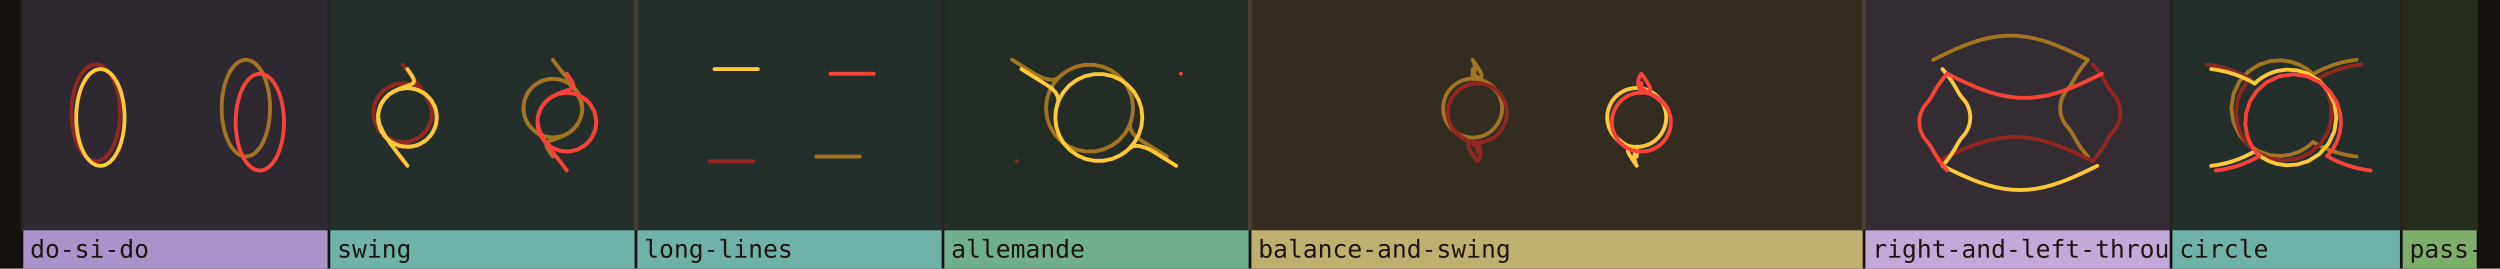
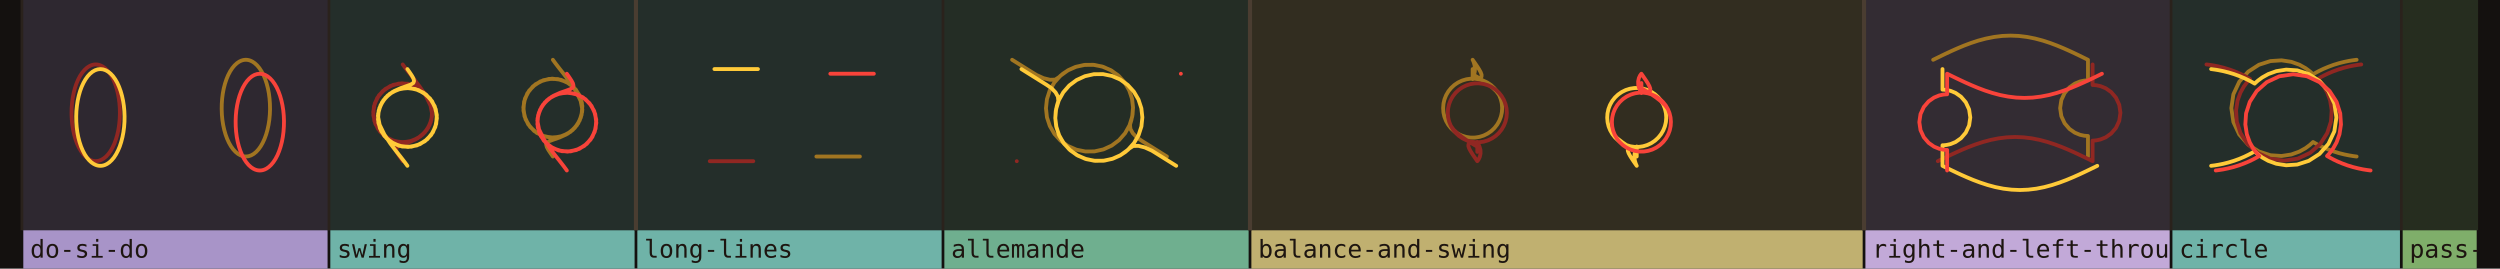
<svg xmlns="http://www.w3.org/2000/svg" viewBox="0 0 912 98" width="912" height="98" role="img">
  <rect width="912" height="98" fill="#14110f" />
  <svg x="8" y="0" width="112" height="84" viewBox="0 0 112 84">
    <rect width="112" height="84" fill="#a894c8" fill-opacity="0.18" />
    <path d="M81.69 21.81L81.75 21.81L81.96 21.82L82.29 21.85L82.77 21.94L83.37 22.13L84.09 22.48L84.93 23.05L85.81 23.86L86.65 24.87L87.42 26.05L88.13 27.4L88.75 28.89L89.29 30.52L89.74 32.25L90.09 34.08L90.33 35.96L90.47 37.89L90.51 39.84L90.43 41.79L90.25 43.71L89.96 45.57L89.57 47.36L89.09 49.05L88.51 50.63L87.85 52.07L87.12 53.35L86.32 54.47L85.46 55.4L84.56 56.14L83.62 56.67L82.66 56.99L81.69 57.1L80.71 56.99L79.75 56.67L78.81 56.14L77.91 55.4L77.05 54.47L76.25 53.35L75.52 52.07L74.86 50.63L74.28 49.05L73.8 47.36L73.41 45.57L73.12 43.71L72.94 41.79L72.87 39.84L72.9 37.89L73.04 35.96L73.28 34.08L73.63 32.25L74.08 30.52L74.62 28.89L75.24 27.4L75.95 26.05L76.72 24.87L77.56 23.86L78.44 23.05L79.28 22.48L80 22.13L80.6 21.94L81.08 21.85L81.41 21.82L81.62 21.81L81.69 21.81" fill="none" stroke="#a17521" stroke-width="1.4" stroke-linecap="round" stroke-linejoin="round" />
    <path d="M26.92 23.51L26.99 23.51L27.19 23.52L27.53 23.55L28 23.64L28.6 23.83L29.33 24.18L30.16 24.74L31.05 25.56L31.88 26.56L32.66 27.75L33.36 29.1L33.99 30.59L34.53 32.22L34.97 33.95L35.32 35.77L35.57 37.66L35.71 39.59L35.74 41.54L35.66 43.49L35.48 45.4L35.2 47.27L34.81 49.06L34.32 50.75L33.75 52.33L33.09 53.77L32.36 55.05L31.55 56.17L30.7 57.1L29.79 57.83L28.86 58.37L27.89 58.69L26.92 58.8L25.95 58.69L24.98 58.37L24.05 57.83L23.14 57.1L22.29 56.17L21.49 55.05L20.75 53.77L20.09 52.33L19.52 50.75L19.03 49.06L18.65 47.27L18.36 45.4L18.18 43.49L18.1 41.54L18.13 39.59L18.27 37.66L18.52 35.77L18.87 33.95L19.31 32.22L19.85 30.59L20.48 29.1L21.18 27.75L21.96 26.56L22.79 25.56L23.68 24.74L24.51 24.18L25.24 23.83L25.84 23.64L26.31 23.55L26.65 23.52L26.85 23.51L26.92 23.51" fill="none" stroke="#902722" stroke-width="1.4" stroke-linecap="round" stroke-linejoin="round" />
    <path d="M28.62 60.49L28.55 60.49L28.35 60.48L28.01 60.45L27.54 60.36L26.93 60.17L26.21 59.82L25.37 59.26L24.49 58.44L23.66 57.44L22.88 56.25L22.18 54.9L21.55 53.41L21.01 51.78L20.56 50.05L20.21 48.23L19.97 46.34L19.83 44.41L19.8 42.46L19.87 40.51L20.06 38.6L20.34 36.73L20.73 34.94L21.21 33.25L21.79 31.67L22.45 30.23L23.18 28.95L23.98 27.83L24.84 26.9L25.74 26.17L26.68 25.63L27.64 25.31L28.62 25.2L29.59 25.31L30.55 25.63L31.49 26.17L32.39 26.9L33.25 27.83L34.05 28.95L34.79 30.23L35.44 31.67L36.02 33.25L36.5 34.94L36.89 36.73L37.18 38.6L37.36 40.51L37.44 42.46L37.41 44.41L37.27 46.34L37.02 48.23L36.67 50.05L36.22 51.78L35.69 53.41L35.06 54.9L34.35 56.25L33.58 57.44L32.74 58.44L31.86 59.26L31.03 59.82L30.3 60.17L29.7 60.36L29.23 60.45L28.89 60.48L28.69 60.49L28.62 60.49" fill="none" stroke="#ffca39" stroke-width="1.4" stroke-linecap="round" stroke-linejoin="round" />
    <path d="M86.78 62.19L86.71 62.19L86.51 62.18L86.17 62.15L85.7 62.06L85.09 61.87L84.37 61.52L83.53 60.95L82.65 60.14L81.81 59.13L81.04 57.95L80.33 56.6L79.71 55.11L79.17 53.48L78.72 51.75L78.37 49.92L78.13 48.04L77.99 46.11L77.96 44.16L78.03 42.21L78.21 40.29L78.5 38.43L78.89 36.64L79.37 34.95L79.95 33.37L80.61 31.93L81.34 30.65L82.14 29.53L83 28.6L83.9 27.86L84.84 27.33L85.8 27.01L86.78 26.9L87.75 27.01L88.71 27.33L89.65 27.86L90.55 28.6L91.41 29.53L92.21 30.65L92.95 31.93L93.6 33.37L94.18 34.95L94.66 36.64L95.05 38.43L95.34 40.29L95.52 42.21L95.6 44.16L95.56 46.11L95.42 48.04L95.18 49.92L94.83 51.75L94.38 53.48L93.84 55.11L93.22 56.6L92.51 57.95L91.74 59.13L90.9 60.14L90.02 60.95L89.19 61.52L88.46 61.87L87.86 62.06L87.39 62.15L87.05 62.18L86.84 62.19L86.78 62.19" fill="none" stroke="#f8433a" stroke-width="1.4" stroke-linecap="round" stroke-linejoin="round" />
  </svg>
  <path d="M8 0L8 84" stroke="#2a221c" stroke-width="1" fill="none" />
  <svg x="8" y="84" width="112" height="14" viewBox="0 0 112 14">
    <rect x="0.5" width="111" height="14" fill="#a894c8" />
    <text x="3" y="10" fill="#1d1510" font-size="9" font-family="ui-monospace, Menlo, monospace">do-si-do</text>
  </svg>
  <svg x="120" y="0" width="112" height="84" viewBox="0 0 112 84">
    <rect width="112" height="84" fill="#6fb3a8" fill-opacity="0.18" />
    <path d="M81.69 21.81L81.96 22.19L82.74 23.25L84.02 24.91L85.78 27.14L87.91 29.94L90.09 33.25L91.82 36.82L92.44 40.04L91.89 42.88L90.43 45.74L88.15 48.07L85.27 49.61L82.06 50.22L78.82 49.83L75.84 48.5L73.4 46.33L71.72 43.53L70.95 40.35L71.18 37.09L72.37 34.05L74.42 31.51L77.13 29.7L80.27 28.78L83.53 28.85L86.63 29.89L89.27 31.81L91.21 34.43L92.28 37.52L92.37 40.78L91.48 43.92L89.69 46.66L87.17 48.72L84.14 49.94L80.88 50.19L77.7 49.46L74.88 47.8L72.69 45.38L71.33 42.41L70.92 39.17L71.5 35.96L73.02 33.07L75.33 30.76L78.23 29.26L81.44 28.69L84.68 29.11L87.64 30.48L90.06 32.68L91.7 35.5L92.43 38.69L92.16 41.94L90.94 44.97L88.93 47.42L86.57 49.05L84.11 50.16L81.95 50.91L80.38 51.49L79.5 52.07L79.25 52.77L79.47 53.63L79.98 54.59L80.6 55.54L81.17 56.36L81.55 56.9L81.69 57.1" fill="none" stroke="#a17521" stroke-width="1.4" stroke-linecap="round" stroke-linejoin="round" />
    <path d="M26.92 23.51L27.19 23.89L27.97 24.95L29.25 26.6L31.02 28.83L33.14 31.64L35.33 34.95L37.05 38.52L37.67 41.74L37.13 44.58L35.67 47.43L33.38 49.77L30.5 51.31L27.29 51.91L24.05 51.53L21.07 50.19L18.63 48.02L16.95 45.22L16.19 42.05L16.41 38.79L17.6 35.75L19.65 33.21L22.37 31.39L25.5 30.48L28.77 30.54L31.86 31.58L34.5 33.5L36.45 36.13L37.51 39.22L37.61 42.48L36.72 45.62L34.93 48.35L32.4 50.42L29.37 51.64L26.11 51.89L22.93 51.15L20.12 49.5L17.93 47.08L16.57 44.11L16.16 40.87L16.73 37.66L18.25 34.76L20.56 32.46L23.46 30.95L26.68 30.39L29.92 30.81L32.88 32.18L35.29 34.38L36.94 37.2L37.66 40.39L37.4 43.64L36.17 46.67L34.17 49.12L31.81 50.75L29.34 51.85L27.18 52.61L25.62 53.18L24.74 53.76L24.48 54.47L24.71 55.33L25.22 56.29L25.84 57.24L26.4 58.05L26.78 58.6L26.92 58.8" fill="none" stroke="#902722" stroke-width="1.4" stroke-linecap="round" stroke-linejoin="round" />
    <path d="M28.62 60.49L28.35 60.11L27.57 59.05L26.29 57.4L24.52 55.17L22.39 52.36L20.21 49.05L18.48 45.48L17.86 42.26L18.41 39.42L19.87 36.57L22.16 34.23L25.04 32.69L28.24 32.09L31.49 32.47L34.47 33.81L36.91 35.98L38.59 38.78L39.35 41.95L39.12 45.21L37.93 48.25L35.89 50.79L33.17 52.61L30.04 53.52L26.77 53.46L23.68 52.42L21.03 50.5L19.09 47.87L18.02 44.78L17.93 41.52L18.82 38.38L20.61 35.65L23.14 33.58L26.17 32.36L29.42 32.11L32.61 32.85L35.42 34.5L37.61 36.92L38.97 39.89L39.38 43.13L38.8 46.34L37.29 49.24L34.97 51.54L32.08 53.05L28.86 53.61L25.62 53.19L22.66 51.82L20.24 49.62L18.6 46.8L17.88 43.61L18.14 40.36L19.37 37.33L21.37 34.88L23.73 33.25L26.19 32.15L28.36 31.39L29.92 30.82L30.8 30.24L31.05 29.53L30.83 28.67L30.32 27.71L29.7 26.76L29.14 25.95L28.76 25.4L28.62 25.2" fill="none" stroke="#ffca39" stroke-width="1.4" stroke-linecap="round" stroke-linejoin="round" />
    <path d="M86.78 62.19L86.51 61.81L85.73 60.75L84.45 59.09L82.68 56.86L80.55 54.06L78.37 50.75L76.64 47.18L76.02 43.96L76.57 41.12L78.03 38.26L80.32 35.93L83.19 34.39L86.4 33.78L89.65 34.17L92.63 35.5L95.07 37.67L96.75 40.47L97.51 43.65L97.28 46.91L96.09 49.95L94.05 52.49L91.33 54.3L88.19 55.22L84.93 55.15L81.83 54.11L79.19 52.19L77.25 49.57L76.18 46.48L76.09 43.22L76.98 40.08L78.77 37.34L81.3 35.28L84.33 34.06L87.58 33.81L90.76 34.54L93.58 36.2L95.77 38.62L97.13 41.59L97.54 44.83L96.96 48.04L95.45 50.93L93.13 53.24L90.23 54.74L87.02 55.31L83.78 54.89L80.82 53.52L78.4 51.32L76.76 48.5L76.04 45.31L76.3 42.06L77.53 39.03L79.53 36.58L81.89 34.95L84.35 33.84L86.52 33.09L88.08 32.51L88.96 31.93L89.21 31.23L88.99 30.37L88.48 29.41L87.86 28.46L87.3 27.64L86.92 27.1L86.78 26.9" fill="none" stroke="#f8433a" stroke-width="1.4" stroke-linecap="round" stroke-linejoin="round" />
  </svg>
  <path d="M120 0L120 84" stroke="#2a221c" stroke-width="1" fill="none" />
  <svg x="120" y="84" width="112" height="14" viewBox="0 0 112 14">
    <rect x="0.5" width="111" height="14" fill="#6fb3a8" />
    <text x="3" y="10" fill="#1d1510" font-size="9" font-family="ui-monospace, Menlo, monospace">swing</text>
  </svg>
  <svg x="232" y="0" width="112" height="84" viewBox="0 0 112 84">
    <rect width="112" height="84" fill="#6fb3a8" fill-opacity="0.18" />
    <path d="M81.69 57.1L81.65 57.1L81.53 57.1L81.34 57.1L81.08 57.1L80.75 57.1L80.35 57.1L79.88 57.1L79.36 57.1L78.78 57.1L78.16 57.1L77.49 57.1L76.78 57.1L76.05 57.1L75.29 57.1L74.52 57.1L73.75 57.1L72.97 57.1L72.2 57.1L71.44 57.1L70.71 57.1L70 57.1L69.33 57.1L68.71 57.1L68.13 57.1L67.61 57.1L67.14 57.1L66.74 57.1L66.41 57.1L66.15 57.1L65.96 57.1L65.84 57.1L65.81 57.1L65.84 57.1L65.96 57.1L66.15 57.1L66.41 57.1L66.74 57.1L67.14 57.1L67.61 57.1L68.13 57.1L68.71 57.1L69.33 57.1L70 57.1L70.71 57.1L71.44 57.1L72.2 57.1L72.97 57.1L73.75 57.1L74.52 57.1L75.29 57.1L76.05 57.1L76.78 57.1L77.49 57.1L78.16 57.1L78.78 57.1L79.36 57.1L79.88 57.1L80.35 57.1L80.75 57.1L81.08 57.1L81.34 57.1L81.53 57.1L81.65 57.1L81.69 57.1" fill="none" stroke="#a17521" stroke-width="1.4" stroke-linecap="round" stroke-linejoin="round" />
    <path d="M26.92 58.8L26.96 58.8L27.07 58.8L27.26 58.8L27.52 58.8L27.86 58.8L28.26 58.8L28.72 58.8L29.25 58.8L29.82 58.8L30.45 58.8L31.12 58.8L31.82 58.8L32.56 58.8L33.31 58.8L34.08 58.8L34.86 58.8L35.64 58.8L36.41 58.8L37.17 58.8L37.9 58.8L38.6 58.8L39.27 58.8L39.9 58.8L40.47 58.8L41 58.8L41.46 58.8L41.86 58.8L42.2 58.8L42.46 58.8L42.65 58.8L42.76 58.8L42.8 58.8L42.76 58.8L42.65 58.8L42.46 58.8L42.2 58.8L41.86 58.8L41.46 58.8L41 58.8L40.47 58.8L39.9 58.8L39.27 58.8L38.6 58.8L37.9 58.8L37.17 58.8L36.41 58.8L35.64 58.8L34.86 58.8L34.08 58.8L33.31 58.8L32.56 58.8L31.82 58.8L31.12 58.8L30.45 58.8L29.82 58.8L29.25 58.8L28.72 58.8L28.26 58.8L27.86 58.8L27.52 58.8L27.26 58.8L27.07 58.8L26.96 58.8L26.92 58.8" fill="none" stroke="#902722" stroke-width="1.4" stroke-linecap="round" stroke-linejoin="round" />
    <path d="M28.62 25.2L28.66 25.2L28.77 25.2L28.96 25.2L29.22 25.2L29.55 25.2L29.96 25.2L30.42 25.2L30.94 25.2L31.52 25.2L32.15 25.2L32.81 25.2L33.52 25.2L34.25 25.2L35.01 25.2L35.78 25.2L36.56 25.2L37.34 25.2L38.11 25.2L38.86 25.2L39.6 25.2L40.3 25.2L40.97 25.2L41.59 25.2L42.17 25.2L42.7 25.2L43.16 25.2L43.56 25.2L43.89 25.2L44.16 25.2L44.34 25.2L44.46 25.2L44.5 25.2L44.46 25.2L44.34 25.2L44.16 25.2L43.89 25.2L43.56 25.2L43.16 25.2L42.7 25.2L42.17 25.2L41.59 25.2L40.97 25.2L40.3 25.2L39.6 25.2L38.86 25.2L38.11 25.2L37.34 25.2L36.56 25.2L35.78 25.2L35.01 25.2L34.25 25.2L33.52 25.2L32.81 25.2L32.15 25.2L31.52 25.2L30.94 25.2L30.42 25.2L29.96 25.2L29.55 25.2L29.22 25.2L28.96 25.2L28.77 25.2L28.66 25.2L28.62 25.2" fill="none" stroke="#ffca39" stroke-width="1.4" stroke-linecap="round" stroke-linejoin="round" />
    <path d="M86.78 26.9L86.74 26.9L86.62 26.9L86.43 26.9L86.17 26.9L85.84 26.9L85.44 26.9L84.97 26.9L84.45 26.9L83.87 26.9L83.25 26.9L82.58 26.9L81.88 26.9L81.14 26.9L80.39 26.9L79.61 26.9L78.84 26.9L78.06 26.9L77.29 26.9L76.53 26.9L75.8 26.9L75.09 26.9L74.43 26.9L73.8 26.9L73.22 26.9L72.7 26.9L72.23 26.9L71.83 26.9L71.5 26.9L71.24 26.9L71.05 26.9L70.93 26.9L70.9 26.9L70.93 26.9L71.05 26.9L71.24 26.9L71.5 26.9L71.83 26.9L72.23 26.9L72.7 26.9L73.22 26.9L73.8 26.9L74.43 26.9L75.09 26.9L75.8 26.9L76.53 26.9L77.29 26.9L78.06 26.9L78.84 26.9L79.61 26.9L80.39 26.9L81.14 26.9L81.88 26.9L82.58 26.9L83.25 26.9L83.87 26.9L84.45 26.9L84.97 26.9L85.44 26.9L85.84 26.9L86.17 26.9L86.43 26.9L86.62 26.9L86.74 26.9L86.78 26.9" fill="none" stroke="#f8433a" stroke-width="1.4" stroke-linecap="round" stroke-linejoin="round" />
  </svg>
  <path d="M232 0L232 84" stroke="#2a221c" stroke-width="1" fill="none" />
  <svg x="232" y="84" width="112" height="14" viewBox="0 0 112 14">
    <rect x="0.5" width="111" height="14" fill="#6fb3a8" />
    <text x="3" y="10" fill="#1d1510" font-size="9" font-family="ui-monospace, Menlo, monospace">long-lines</text>
  </svg>
  <svg x="344" y="0" width="112" height="84" viewBox="0 0 112 84">
    <rect width="112" height="84" fill="#6faf8f" fill-opacity="0.18" />
    <path d="M81.69 57.1L81.3 56.86L80.26 56.21L78.71 55.24L76.81 54.05L74.73 52.75L72.61 51.43L70.67 50.1L69.23 48.59L68.38 47.03L68.22 45.49L68.71 43.85L69.16 41.77L69.33 39.23L69.02 36.29L68.02 33.14L66.38 30.23L64.17 27.74L61.49 25.76L58.45 24.38L55.19 23.67L51.86 23.65L48.6 24.34L45.55 25.68L42.84 27.64L40.61 30.12L38.94 33L37.92 36.18L37.57 39.49L37.93 42.81L38.98 45.98L40.66 48.86L42.9 51.32L45.61 53.26L48.67 54.6L51.94 55.26L55.27 55.23L58.52 54.5L61.56 53.11L64.23 51.12L66.43 48.61L68.05 45.7L69.04 42.52L69.33 39.19L68.93 35.88L67.84 32.73L66.12 29.88L63.84 27.44L61.1 25.54L58.03 24.25L54.75 23.63L51.42 23.71L48.3 24.43L45.75 25.57L43.76 26.88L42.28 28.17L40.93 29.05L39.02 29.1L36.66 28.51L34.11 27.35L31.6 25.8L29.2 24.3L27.16 23.02L25.75 22.14L25.22 21.81" fill="none" stroke="#a17521" stroke-width="1.4" stroke-linecap="round" stroke-linejoin="round" />
    <path d="M26.92 58.8L26.92 58.8L26.92 58.8L26.92 58.8L26.92 58.8L26.92 58.8L26.92 58.8L26.92 58.8L26.92 58.8L26.92 58.8L26.92 58.8L26.92 58.8L26.92 58.8L26.92 58.8L26.92 58.8L26.92 58.8L26.92 58.8L26.92 58.8L26.92 58.8L26.92 58.8L26.92 58.8L26.92 58.8L26.92 58.8L26.92 58.8L26.92 58.8L26.92 58.8L26.92 58.8L26.92 58.8L26.92 58.8L26.92 58.8L26.92 58.8L26.92 58.8L26.92 58.8L26.92 58.8L26.92 58.8L26.92 58.8L26.92 58.8L26.92 58.8L26.92 58.8L26.92 58.8L26.92 58.8L26.92 58.8L26.92 58.8L26.92 58.8L26.92 58.8L26.92 58.8L26.92 58.8L26.92 58.8L26.92 58.8L26.92 58.8L26.92 58.8L26.92 58.8L26.92 58.8L26.92 58.8L26.92 58.8L26.92 58.8L26.92 58.8L26.92 58.8L26.92 58.8L26.92 58.8L26.92 58.8L26.92 58.8L26.92 58.8L26.92 58.8L26.92 58.8" fill="none" stroke="#902722" stroke-width="1.4" stroke-linecap="round" stroke-linejoin="round" />
    <path d="M28.62 25.2L29 25.44L30.05 26.1L31.59 27.06L33.49 28.25L35.57 29.55L37.69 30.87L39.63 32.2L41.07 33.71L41.92 35.27L42.08 36.81L41.59 38.45L41.14 40.53L40.97 43.07L41.29 46.02L42.28 49.17L43.92 52.07L46.13 54.57L48.81 56.55L51.85 57.92L55.11 58.63L58.44 58.65L61.71 57.97L64.76 56.62L67.46 54.66L69.69 52.19L71.36 49.3L72.39 46.13L72.73 42.81L72.37 39.5L71.33 36.33L69.65 33.45L67.4 30.98L64.69 29.04L61.63 27.71L58.37 27.04L55.03 27.07L51.78 27.8L48.75 29.19L46.07 31.18L43.88 33.69L42.25 36.6L41.27 39.79L40.97 43.11L41.38 46.42L42.46 49.57L44.18 52.43L46.46 54.86L49.2 56.77L52.28 58.06L55.55 58.68L58.89 58.6L62 57.87L64.56 56.73L66.54 55.43L68.02 54.13L69.38 53.26L71.29 53.2L73.64 53.79L76.19 54.95L78.7 56.51L81.1 58.01L83.14 59.28L84.55 60.16L85.08 60.49" fill="none" stroke="#ffca39" stroke-width="1.4" stroke-linecap="round" stroke-linejoin="round" />
    <path d="M86.78 26.9L86.78 26.9L86.78 26.9L86.78 26.9L86.78 26.9L86.78 26.9L86.78 26.9L86.78 26.9L86.78 26.9L86.78 26.9L86.78 26.9L86.78 26.9L86.78 26.9L86.78 26.9L86.78 26.9L86.78 26.9L86.78 26.9L86.78 26.9L86.78 26.9L86.78 26.9L86.78 26.9L86.78 26.9L86.78 26.9L86.78 26.9L86.78 26.9L86.78 26.9L86.78 26.9L86.78 26.9L86.78 26.9L86.78 26.9L86.78 26.9L86.78 26.9L86.78 26.9L86.78 26.9L86.78 26.9L86.78 26.9L86.78 26.9L86.78 26.9L86.78 26.9L86.78 26.9L86.78 26.9L86.78 26.9L86.78 26.9L86.78 26.9L86.78 26.9L86.78 26.9L86.78 26.9L86.78 26.9L86.78 26.9L86.78 26.9L86.78 26.9L86.78 26.9L86.78 26.9L86.78 26.9L86.78 26.9L86.78 26.9L86.78 26.9L86.78 26.9L86.78 26.9L86.78 26.9L86.78 26.9L86.78 26.9L86.78 26.9L86.78 26.9L86.78 26.9" fill="none" stroke="#f8433a" stroke-width="1.4" stroke-linecap="round" stroke-linejoin="round" />
  </svg>
  <path d="M344 0L344 84" stroke="#2a221c" stroke-width="1" fill="none" />
  <svg x="344" y="84" width="112" height="14" viewBox="0 0 112 14">
    <rect x="0.5" width="111" height="14" fill="#6faf8f" />
    <text x="3" y="10" fill="#1d1510" font-size="9" font-family="ui-monospace, Menlo, monospace">allemande</text>
  </svg>
  <svg x="456" y="0" width="224" height="84" viewBox="0 0 224 84">
    <rect width="224" height="84" fill="#c0b070" fill-opacity="0.18" />
    <path d="M81.22 21.81L81.35 22.05L81.63 22.72L81.91 23.73L82.06 24.94L82 26.14L81.78 27.1L81.54 27.88L81.36 28.47L81.24 28.81L81.22 28.87L81.22 28.87L81.22 28.87L81.22 28.87L81.22 28.84L81.22 28.52L81.22 27.95L81.22 27.25L81.22 26.48L81.22 25.8L81.22 25.33L81.22 25.2L81.22 25.2L81.22 25.2L81.22 25.2L81.22 25.2L81.22 25.2L81.22 25.2L81.22 25.2L81.22 25.5L81.22 26.15L81.22 26.81L81.22 27.1L81.49 27.26L82.23 27.69L83.37 28.36L84.84 29.29L86.54 30.45L88.3 31.82L89.86 33.31L90.88 34.68L91.43 36.01L91.82 37.54L91.99 39.15L91.91 40.77L91.59 42.35L91.04 43.87L90.27 45.29L89.29 46.58L88.14 47.71L86.82 48.65L85.38 49.39L83.85 49.9L82.25 50.17L80.64 50.21L79.03 50L77.48 49.55L76.01 48.88L74.66 47.99L73.45 46.91L72.42 45.66L71.59 44.27L70.98 42.78L70.6 41.21L70.46 39.6L70.56 37.98L70.9 36.4L71.47 34.89L72.26 33.48L73.26 32.21L74.44 31.09L75.76 30.17L77.22 29.46L78.76 28.97L80.35 28.72L81.97 28.71L83.57 28.94L85.12 29.42L86.58 30.11L87.92 31.02L89.11 32.12L90.12 33.38L90.92 34.78L91.52 36.29L91.87 37.86L91.99 39.48L91.87 41.09L91.5 42.66L90.91 44.17L90.09 45.56L89.08 46.82L87.88 47.92L86.54 48.82L85.08 49.51L83.53 49.97L81.93 50.2L80.31 50.18L78.72 49.93L77.18 49.43L75.73 48.72L74.4 47.79L73.23 46.67L72.24 45.39L71.45 43.98L70.88 42.47L70.55 40.89L70.46 39.27L70.6 37.66L70.99 36.09L71.61 34.6L72.45 33.21L73.48 31.97L74.69 30.89L76.05 30.01L77.52 29.34L79.07 28.9L80.63 28.7L82.04 28.71L83.23 28.66L84.05 28.41L84.46 27.95L84.48 27.27L84.17 26.39L83.63 25.39L82.98 24.35L82.31 23.37L81.74 22.55L81.36 22.01L81.22 21.81" fill="none" stroke="#a17521" stroke-width="1.4" stroke-linecap="round" stroke-linejoin="round" />
    <path d="M82.92 58.8L83.07 58.63L83.43 58.11L83.83 57.22L84.1 56.02L84.07 54.72L83.76 53.63L83.41 52.76L83.13 52.14L82.95 51.8L82.92 51.74L82.92 51.74L82.92 51.74L82.92 51.74L82.92 51.77L82.92 52.09L82.92 52.65L82.92 53.36L82.92 54.13L82.92 54.81L82.92 55.27L82.92 55.4L82.92 55.4L82.92 55.4L82.92 55.4L82.92 55.4L82.92 55.4L82.92 55.4L82.92 55.4L82.92 55.11L82.92 54.45L82.92 53.8L82.92 53.5L82.65 53.35L81.91 52.92L80.77 52.24L79.31 51.32L77.61 50.15L75.85 48.78L74.28 47.3L73.27 45.92L72.72 44.6L72.32 43.06L72.16 41.45L72.23 39.84L72.55 38.25L73.1 36.73L73.87 35.31L74.85 34.02L76.01 32.89L77.32 31.95L78.76 31.22L80.3 30.71L81.89 30.43L83.51 30.4L85.11 30.61L86.67 31.05L88.14 31.73L89.49 32.62L90.69 33.7L91.72 34.94L92.55 36.33L93.16 37.83L93.55 39.4L93.69 41.01L93.59 42.62L93.25 44.21L92.67 45.72L91.88 47.13L90.88 48.4L89.71 49.51L88.38 50.43L86.93 51.15L85.39 51.63L83.79 51.89L82.17 51.89L80.57 51.66L79.02 51.19L77.56 50.49L76.23 49.59L75.04 48.49L74.03 47.23L73.22 45.83L72.63 44.32L72.27 42.74L72.15 41.13L72.28 39.52L72.64 37.94L73.24 36.44L74.05 35.04L75.07 33.78L76.26 32.69L77.6 31.79L79.06 31.1L80.61 30.63L82.21 30.41L83.83 30.42L85.43 30.68L86.97 31.17L88.42 31.89L89.74 32.82L90.91 33.93L91.9 35.21L92.69 36.62L93.26 38.14L93.59 39.72L93.69 41.33L93.54 42.94L93.15 44.51L92.53 46.01L91.7 47.39L90.66 48.64L89.45 49.71L88.1 50.59L86.63 51.26L85.07 51.7L83.52 51.9L82.1 51.9L80.92 51.95L80.1 52.19L79.69 52.65L79.67 53.34L79.97 54.21L80.51 55.21L81.17 56.26L81.83 57.24L82.4 58.05L82.78 58.6L82.92 58.8" fill="none" stroke="#902722" stroke-width="1.4" stroke-linecap="round" stroke-linejoin="round" />
    <path d="M141.08 60.49L140.96 60.25L140.68 59.58L140.39 58.57L140.24 57.36L140.3 56.16L140.52 55.2L140.76 54.42L140.95 53.83L141.06 53.49L141.08 53.44L141.08 53.44L141.08 53.44L141.08 53.44L141.08 53.47L141.08 53.78L141.08 54.35L141.08 55.05L141.08 55.82L141.08 56.51L141.08 56.97L141.08 57.1L141.08 57.1L141.08 57.1L141.08 57.1L141.08 57.1L141.08 57.1L141.08 57.1L141.08 57.1L141.08 56.8L141.08 56.15L141.08 55.5L141.08 55.2L140.81 55.05L140.07 54.62L138.93 53.94L137.46 53.01L135.77 51.85L134 50.48L132.44 49L131.43 47.62L130.88 46.3L130.48 44.76L130.32 43.15L130.39 41.54L130.71 39.95L131.26 38.43L132.03 37.01L133.01 35.72L134.17 34.59L135.48 33.65L136.92 32.91L138.46 32.4L140.05 32.13L141.67 32.1L143.27 32.3L144.82 32.75L146.29 33.43L147.65 34.31L148.85 35.39L149.88 36.64L150.71 38.03L151.32 39.53L151.71 41.1L151.85 42.71L151.75 44.32L151.41 45.9L150.83 47.41L150.04 48.82L149.04 50.1L147.87 51.21L146.54 52.13L145.09 52.84L143.55 53.33L141.95 53.58L140.33 53.59L138.73 53.36L137.18 52.89L135.72 52.19L134.39 51.28L133.2 50.19L132.19 48.92L131.38 47.52L130.79 46.02L130.43 44.44L130.31 42.83L130.44 41.22L130.8 39.64L131.4 38.14L132.21 36.74L133.23 35.48L134.42 34.39L135.76 33.49L137.22 32.79L138.77 32.33L140.37 32.1L141.99 32.12L143.59 32.38L145.13 32.87L146.58 33.59L147.9 34.51L149.07 35.63L150.06 36.91L150.85 38.32L151.42 39.83L151.75 41.42L151.85 43.03L151.7 44.64L151.31 46.21L150.69 47.71L149.86 49.09L148.82 50.33L147.61 51.41L146.26 52.29L144.79 52.96L143.23 53.4L141.67 53.6L140.26 53.59L139.08 53.64L138.26 53.89L137.84 54.35L137.83 55.03L138.13 55.91L138.67 56.91L139.33 57.95L139.99 58.94L140.56 59.75L140.94 60.29L141.08 60.49" fill="none" stroke="#ffca39" stroke-width="1.4" stroke-linecap="round" stroke-linejoin="round" />
    <path d="M142.78 26.9L142.63 27.07L142.27 27.58L141.86 28.48L141.6 29.68L141.63 30.98L141.94 32.07L142.28 32.93L142.57 33.55L142.75 33.9L142.78 33.96L142.78 33.96L142.78 33.96L142.78 33.96L142.78 33.93L142.78 33.61L142.78 33.04L142.78 32.34L142.78 31.57L142.78 30.89L142.78 30.42L142.78 30.29L142.78 30.29L142.78 30.29L142.78 30.29L142.78 30.29L142.78 30.29L142.78 30.29L142.78 30.29L142.78 30.59L142.78 31.24L142.78 31.9L142.78 32.19L143.05 32.35L143.78 32.78L144.92 33.46L146.39 34.38L148.09 35.54L149.85 36.91L151.42 38.4L152.43 39.77L152.98 41.1L153.37 42.63L153.54 44.24L153.47 45.86L153.15 47.44L152.6 48.96L151.82 50.39L150.85 51.67L149.69 52.8L148.38 53.74L146.93 54.48L145.4 54.99L143.81 55.27L142.19 55.3L140.59 55.09L139.03 54.64L137.56 53.97L136.21 53.08L135.01 52L133.98 50.75L133.15 49.37L132.53 47.87L132.15 46.3L132.01 44.69L132.11 43.07L132.45 41.49L133.02 39.98L133.82 38.57L134.81 37.3L135.99 36.19L137.32 35.26L138.77 34.55L140.31 34.06L141.91 33.81L143.53 33.8L145.13 34.04L146.67 34.51L148.13 35.2L149.47 36.11L150.66 37.21L151.67 38.47L152.48 39.87L153.07 41.38L153.43 42.95L153.55 44.57L153.42 46.18L153.06 47.75L152.46 49.26L151.65 50.65L150.63 51.91L149.44 53.01L148.1 53.91L146.63 54.6L145.08 55.06L143.48 55.29L141.87 55.28L140.27 55.02L138.73 54.53L137.28 53.81L135.96 52.88L134.79 51.76L133.79 50.49L133.01 49.07L132.44 47.56L132.1 45.98L132.01 44.36L132.16 42.75L132.55 41.18L133.17 39.69L134 38.3L135.03 37.06L136.24 35.99L137.6 35.1L139.07 34.43L140.63 33.99L142.18 33.79L143.6 33.8L144.78 33.75L145.6 33.51L146.01 33.04L146.03 32.36L145.72 31.49L145.19 30.48L144.53 29.44L143.86 28.46L143.3 27.64L142.92 27.1L142.78 26.9" fill="none" stroke="#f8433a" stroke-width="1.4" stroke-linecap="round" stroke-linejoin="round" />
  </svg>
  <path d="M456 0L456 84" stroke="#2a221c" stroke-width="1" fill="none" />
  <svg x="456" y="84" width="224" height="14" viewBox="0 0 224 14">
    <rect x="0.5" width="223" height="14" fill="#c0b070" />
    <text x="3" y="10" fill="#1d1510" font-size="9" font-family="ui-monospace, Menlo, monospace">balance-and-swing</text>
  </svg>
  <svg x="680" y="0" width="112" height="84" viewBox="0 0 112 84">
    <rect width="112" height="84" fill="#c2a9d8" fill-opacity="0.18" />
-     <path d="M25.22 21.81L25.43 21.71L26.05 21.41L27.03 20.93L28.35 20.28L29.98 19.5L31.89 18.61L34.05 17.65L36.42 16.66L38.97 15.7L41.68 14.81L44.52 14.06L47.45 13.48L50.43 13.11L53.45 12.99L56.47 13.11L59.46 13.48L62.39 14.06L65.22 14.81L67.94 15.7L70.49 16.66L72.86 17.65L75.02 18.61L76.93 19.5L78.56 20.28L79.88 20.93L80.86 21.41L81.47 21.71L81.69 21.81L81.56 21.96L81.21 22.37L80.67 23.01L80 23.85L79.25 24.83L78.48 25.93L77.73 27.11L77.02 28.3L76.35 29.47L75.71 30.58L75.05 31.59L74.31 32.49L73.53 33.41L72.86 34.46L72.3 35.61L71.88 36.84L71.63 38.13L71.54 39.45L71.63 40.78L71.88 42.07L72.3 43.3L72.86 44.45L73.53 45.49L74.31 46.42L75.05 47.32L75.71 48.33L76.35 49.44L77.02 50.61L77.73 51.8L78.48 52.97L79.25 54.08L80 55.06L80.67 55.9L81.21 56.54L81.56 56.95L81.69 57.1" fill="none" stroke="#a17521" stroke-width="1.4" stroke-linecap="round" stroke-linejoin="round" />
-     <path d="M26.92 58.8L27.13 58.69L27.74 58.39L28.73 57.91L30.05 57.27L31.68 56.49L33.59 55.6L35.74 54.64L38.11 53.65L40.67 52.69L43.38 51.8L46.22 51.04L49.14 50.46L52.13 50.1L55.15 49.97L58.17 50.1L61.16 50.46L64.09 51.04L66.92 51.8L69.63 52.69L72.19 53.65L74.56 54.64L76.72 55.6L78.62 56.49L80.25 57.27L81.58 57.91L82.56 58.39L83.17 58.69L83.38 58.8L83.51 58.65L83.86 58.23L84.4 57.59L85.07 56.76L85.82 55.77L86.59 54.67L87.34 53.5L88.05 52.3L88.72 51.13L89.36 50.03L90.02 49.02L90.76 48.11L91.53 47.19L92.21 46.15L92.77 45L93.19 43.77L93.44 42.47L93.53 41.15L93.44 39.83L93.19 38.54L92.77 37.3L92.21 36.15L91.53 35.11L90.76 34.19L90.02 33.28L89.36 32.27L88.72 31.17L88.05 30L87.34 28.8L86.59 27.63L85.82 26.53L85.07 25.54L84.4 24.71L83.86 24.07L83.51 23.66L83.38 23.51" fill="none" stroke="#902722" stroke-width="1.4" stroke-linecap="round" stroke-linejoin="round" />
-     <path d="M85.08 60.49L84.87 60.6L84.26 60.9L83.27 61.38L81.95 62.02L80.32 62.8L78.41 63.69L76.26 64.65L73.89 65.64L71.33 66.6L68.62 67.49L65.78 68.25L62.86 68.83L59.87 69.19L56.85 69.32L53.83 69.19L50.84 68.83L47.91 68.25L45.08 67.49L42.37 66.6L39.81 65.64L37.44 64.65L35.28 63.69L33.38 62.8L31.75 62.02L30.42 61.38L29.44 60.9L28.83 60.6L28.62 60.49L28.74 60.34L29.1 59.93L29.64 59.29L30.31 58.46L31.05 57.47L31.82 56.37L32.57 55.2L33.29 54L33.95 52.83L34.59 51.73L35.25 50.72L36 49.81L36.77 48.89L37.45 47.85L38 46.7L38.42 45.46L38.68 44.17L38.76 42.85L38.68 41.53L38.42 40.23L38 39L37.45 37.85L36.77 36.81L36 35.89L35.25 34.98L34.59 33.97L33.95 32.87L33.29 31.7L32.57 30.5L31.82 29.33L31.05 28.23L30.31 27.24L29.64 26.41L29.1 25.77L28.74 25.35L28.62 25.2" fill="none" stroke="#ffca39" stroke-width="1.4" stroke-linecap="round" stroke-linejoin="round" />
-     <path d="M86.78 26.9L86.57 27L85.95 27.31L84.97 27.79L83.65 28.43L82.02 29.21L80.11 30.1L77.95 31.06L75.58 32.05L73.03 33.01L70.32 33.9L67.48 34.66L64.55 35.23L61.57 35.6L58.55 35.72L55.53 35.6L52.54 35.23L49.61 34.66L46.78 33.9L44.06 33.01L41.51 32.05L39.14 31.06L36.98 30.1L35.07 29.21L33.44 28.43L32.12 27.79L31.14 27.31L30.53 27L30.31 26.9L30.19 27.05L29.84 27.46L29.3 28.1L28.63 28.94L27.88 29.92L27.11 31.03L26.36 32.2L25.65 33.39L24.98 34.56L24.34 35.67L23.68 36.68L22.93 37.58L22.16 38.51L21.48 39.55L20.93 40.7L20.51 41.93L20.26 43.22L20.17 44.55L20.26 45.87L20.51 47.16L20.93 48.39L21.48 49.54L22.16 50.59L22.93 51.51L23.68 52.41L24.34 53.42L24.98 54.53L25.65 55.7L26.36 56.89L27.11 58.07L27.88 59.17L28.63 60.15L29.3 60.99L29.84 61.63L30.19 62.04L30.31 62.19" fill="none" stroke="#f8433a" stroke-width="1.4" stroke-linecap="round" stroke-linejoin="round" />
+     <path d="M25.22 21.81L25.43 21.71L26.05 21.41L27.03 20.93L28.35 20.28L29.98 19.5L31.89 18.61L34.05 17.65L36.42 16.66L38.97 15.7L41.68 14.81L44.52 14.06L47.45 13.48L50.43 13.11L53.45 12.99L56.47 13.11L59.46 13.48L62.39 14.06L65.22 14.81L67.94 15.7L70.49 16.66L72.86 17.65L75.02 18.61L76.93 19.5L78.56 20.28L79.88 20.93L80.86 21.41L81.47 21.71L81.69 21.81L81.69 22.13L81.69 22.98L81.69 24.18L81.69 25.56L81.69 26.94L81.69 28.14L81.69 28.99L81.69 29.31L81.33 29.32L80.32 29.4L78.79 29.73L76.9 30.51L74.93 31.89L73.18 33.92L71.97 36.52L71.54 39.45L71.97 42.38L73.18 44.99L74.93 47.02L76.9 48.4L78.79 49.18L80.32 49.51L81.33 49.59L81.69 49.6L81.69 49.75L81.69 50.16L81.69 50.77L81.69 51.54L81.69 52.42L81.69 53.35L81.69 54.28L81.69 55.15L81.69 55.93L81.69 56.54L81.69 56.95L81.69 57.1" fill="none" stroke="#a17521" stroke-width="1.4" stroke-linecap="round" stroke-linejoin="round" />
+     <path d="M26.92 58.8L27.13 58.69L27.74 58.39L28.73 57.91L30.05 57.27L31.68 56.49L33.59 55.6L35.74 54.64L38.11 53.65L40.67 52.69L43.38 51.8L46.22 51.04L49.14 50.46L52.13 50.1L55.15 49.97L58.17 50.1L61.16 50.46L64.09 51.04L66.92 51.8L69.63 52.69L72.19 53.65L74.56 54.64L76.72 55.6L78.62 56.49L80.25 57.27L81.58 57.91L82.56 58.39L83.17 58.69L83.38 58.8L83.38 58.47L83.38 57.62L83.38 56.42L83.38 55.05L83.38 53.67L83.38 52.47L83.38 51.62L83.38 51.3L83.74 51.29L84.75 51.2L86.28 50.87L88.17 50.1L90.14 48.72L91.89 46.68L93.1 44.08L93.53 41.15L93.1 38.22L91.89 35.62L90.14 33.58L88.17 32.2L86.28 31.43L84.75 31.1L83.74 31.01L83.38 31.01L83.38 30.86L83.38 30.45L83.38 29.83L83.38 29.06L83.38 28.19L83.38 27.26L83.38 26.33L83.38 25.45L83.38 24.68L83.38 24.06L83.38 23.65L83.38 23.51" fill="none" stroke="#902722" stroke-width="1.4" stroke-linecap="round" stroke-linejoin="round" />
+     <path d="M85.08 60.49L84.87 60.6L84.26 60.9L83.27 61.38L81.95 62.02L80.32 62.8L78.41 63.69L76.26 64.65L73.89 65.64L71.33 66.6L68.62 67.49L65.78 68.25L62.86 68.83L59.87 69.19L56.85 69.32L53.83 69.19L50.84 68.83L47.91 68.25L45.08 67.49L42.37 66.6L39.81 65.64L37.44 64.65L35.28 63.69L33.38 62.8L31.75 62.02L30.42 61.38L29.44 60.9L28.83 60.6L28.62 60.49L28.62 60.17L28.62 59.32L28.62 58.12L28.62 56.74L28.62 55.37L28.62 54.17L28.62 53.32L28.62 52.99L28.98 52.99L29.98 52.9L31.52 52.57L33.4 51.8L35.37 50.42L37.12 48.38L38.33 45.78L38.76 42.85L38.33 39.92L37.12 37.32L35.37 35.28L33.4 33.9L31.52 33.13L29.98 32.8L28.98 32.71L28.62 32.7L28.62 32.56L28.62 32.15L28.62 31.53L28.62 30.76L28.62 29.88L28.62 28.95L28.62 28.02L28.62 27.15L28.62 26.38L28.62 25.76L28.62 25.35L28.62 25.2" fill="none" stroke="#ffca39" stroke-width="1.4" stroke-linecap="round" stroke-linejoin="round" />
+     <path d="M86.78 26.9L86.57 27L85.95 27.31L84.97 27.79L83.65 28.43L82.02 29.21L80.11 30.1L77.95 31.06L75.58 32.05L73.03 33.01L70.32 33.9L67.48 34.66L64.55 35.23L61.57 35.6L58.55 35.72L55.53 35.6L52.54 35.23L49.61 34.66L46.78 33.9L44.06 33.01L41.51 32.05L39.14 31.06L36.98 30.1L35.07 29.21L33.44 28.43L32.12 27.79L31.14 27.31L30.53 27L30.31 26.9L30.31 27.22L30.31 28.07L30.31 29.27L30.31 30.65L30.31 32.03L30.31 33.23L30.31 34.08L30.31 34.4L29.96 34.41L28.95 34.49L27.41 34.82L25.53 35.6L23.56 36.98L21.81 39.01L20.6 41.62L20.17 44.55L20.6 47.48L21.81 50.08L23.56 52.11L25.53 53.49L27.41 54.27L28.95 54.6L29.96 54.68L30.31 54.69L30.31 54.84L30.31 55.25L30.31 55.86L30.31 56.64L30.31 57.51L30.31 58.44L30.31 59.37L30.31 60.25L30.31 61.02L30.31 61.63L30.31 62.04L30.31 62.19" fill="none" stroke="#f8433a" stroke-width="1.4" stroke-linecap="round" stroke-linejoin="round" />
  </svg>
  <path d="M680 0L680 84" stroke="#2a221c" stroke-width="1" fill="none" />
  <svg x="680" y="84" width="112" height="14" viewBox="0 0 112 14">
    <rect x="0.5" width="111" height="14" fill="#c2a9d8" />
    <text x="3" y="10" fill="#1d1510" font-size="9" font-family="ui-monospace, Menlo, monospace">right-and-left-through</text>
  </svg>
  <svg x="792" y="0" width="84" height="84" viewBox="0 0 84 84">
    <rect width="84" height="84" fill="#6fb3a8" fill-opacity="0.18" />
    <path d="M67.69 57.1L67.34 57.06L66.4 56.93L64.99 56.7L63.25 56.35L61.32 55.87L59.32 55.25L57.37 54.54L55.58 53.78L54.04 53.05L52.85 52.41L52.08 51.97L51.81 51.81L51.51 52.1L50.61 52.9L49.07 54.04L46.84 55.28L43.89 56.35L40.31 56.9L36.27 56.63L32.07 55.28L28.13 52.75L24.88 49.08L22.74 44.51L21.99 39.45L22.74 34.4L24.88 29.83L28.13 26.16L32.07 23.62L36.27 22.28L40.31 22.01L43.89 22.56L46.84 23.62L49.07 24.87L50.61 26.01L51.51 26.81L51.81 27.1L52.08 26.94L52.85 26.5L54.04 25.86L55.58 25.12L57.37 24.37L59.32 23.65L61.32 23.04L63.25 22.56L64.99 22.2L66.4 21.98L67.34 21.85L67.69 21.81" fill="none" stroke="#a17521" stroke-width="1.4" stroke-linecap="round" stroke-linejoin="round" />
    <path d="M69.38 23.51L69.04 23.55L68.1 23.67L66.69 23.9L64.95 24.25L63.02 24.74L61.01 25.35L59.06 26.06L57.27 26.82L55.74 27.56L54.55 28.19L53.78 28.64L53.5 28.8L53.79 29.1L54.59 30L55.73 31.54L56.98 33.77L58.04 36.71L58.6 40.29L58.33 44.34L56.98 48.53L54.45 52.48L50.78 55.73L46.21 57.87L41.15 58.62L36.09 57.87L31.53 55.73L27.86 52.48L25.32 48.53L23.98 44.34L23.71 40.29L24.26 36.71L25.32 33.77L26.57 31.54L27.71 30L28.51 29.1L28.8 28.8L28.52 28.64L27.75 28.19L26.56 27.56L25.03 26.82L23.24 26.06L21.29 25.35L19.29 24.74L17.35 24.25L15.61 23.9L14.2 23.67L13.26 23.55L12.92 23.51" fill="none" stroke="#902722" stroke-width="1.4" stroke-linecap="round" stroke-linejoin="round" />
    <path d="M14.62 25.2L14.96 25.24L15.9 25.37L17.31 25.6L19.05 25.95L20.98 26.44L22.99 27.05L24.94 27.76L26.73 28.52L28.26 29.26L29.45 29.89L30.22 30.33L30.5 30.5L30.8 30.21L31.69 29.41L33.23 28.27L35.47 27.02L38.41 25.96L41.99 25.4L46.03 25.67L50.23 27.02L54.18 29.55L57.42 33.22L59.57 37.79L60.32 42.85L59.57 47.91L57.42 52.47L54.18 56.14L50.23 58.68L46.03 60.02L41.99 60.29L38.41 59.74L35.47 58.68L33.23 57.43L31.69 56.29L30.8 55.49L30.5 55.2L30.22 55.36L29.45 55.81L28.26 56.44L26.73 57.18L24.94 57.94L22.99 58.65L20.98 59.26L19.05 59.75L17.31 60.1L15.9 60.33L14.96 60.45L14.62 60.49" fill="none" stroke="#ffca39" stroke-width="1.4" stroke-linecap="round" stroke-linejoin="round" />
    <path d="M16.31 62.19L16.66 62.15L17.6 62.02L19.01 61.8L20.75 61.44L22.68 60.96L24.68 60.35L26.63 59.63L28.42 58.88L29.96 58.14L31.15 57.5L31.92 57.06L32.19 56.9L31.9 56.6L31.1 55.7L29.96 54.16L28.72 51.93L27.65 48.99L27.1 45.4L27.37 41.36L28.72 37.16L31.25 33.22L34.92 29.97L39.49 27.83L44.55 27.08L49.6 27.83L54.17 29.97L57.84 33.22L60.38 37.16L61.72 41.36L61.99 45.4L61.44 48.99L60.38 51.93L59.13 54.16L57.99 55.7L57.19 56.6L56.9 56.9L57.17 57.06L57.95 57.5L59.14 58.14L60.67 58.88L62.46 59.63L64.41 60.35L66.41 60.96L68.35 61.44L70.08 61.8L71.49 62.02L72.43 62.15L72.78 62.19" fill="none" stroke="#f8433a" stroke-width="1.4" stroke-linecap="round" stroke-linejoin="round" />
  </svg>
  <path d="M792 0L792 84" stroke="#2a221c" stroke-width="1" fill="none" />
  <svg x="792" y="84" width="84" height="14" viewBox="0 0 84 14">
    <rect x="0.5" width="83" height="14" fill="#6fb3a8" />
    <text x="3" y="10" fill="#1d1510" font-size="9" font-family="ui-monospace, Menlo, monospace">circle</text>
  </svg>
  <svg x="876" y="0" width="28" height="84" viewBox="0 0 28 84">
    <rect width="28" height="84" fill="#7fae6a" fill-opacity="0.18" />
    <path d="M39.69 21.81L40 22.21L40.87 23.33L42.21 25.07L43.84 27.32L45.56 29.99L47.08 32.98L48.13 36.16L48.51 39.45L48.13 42.75L47.08 45.93L45.56 48.91L43.84 51.58L42.21 53.84L40.87 55.58L40 56.7L39.69 57.1" fill="none" stroke="#a17521" stroke-width="1.4" stroke-linecap="round" stroke-linejoin="round" />
    <path d="M-15.08 23.51L-14.77 23.9L-13.89 25.02L-12.56 26.76L-10.92 29.02L-9.21 31.69L-7.68 34.67L-6.63 37.86L-6.26 41.15L-6.63 44.44L-7.68 47.63L-9.21 50.61L-10.92 53.28L-12.56 55.54L-13.89 57.28L-14.77 58.4L-15.08 58.8" fill="none" stroke="#902722" stroke-width="1.4" stroke-linecap="round" stroke-linejoin="round" />
    <path d="M-13.38 60.49L-13.69 60.1L-14.57 58.98L-15.9 57.24L-17.54 54.98L-19.26 52.31L-20.78 49.33L-21.83 46.14L-22.2 42.85L-21.83 39.56L-20.78 36.37L-19.26 33.39L-17.54 30.72L-15.9 28.46L-14.57 26.72L-13.69 25.6L-13.38 25.2" fill="none" stroke="#ffca39" stroke-width="1.4" stroke-linecap="round" stroke-linejoin="round" />
    <path d="M44.78 62.19L44.47 61.79L43.59 60.67L42.25 58.93L40.62 56.68L38.9 54.01L37.38 51.02L36.33 47.84L35.95 44.55L36.33 41.25L37.38 38.07L38.9 35.09L40.62 32.42L42.25 30.16L43.59 28.42L44.47 27.3L44.78 26.9" fill="none" stroke="#f8433a" stroke-width="1.4" stroke-linecap="round" stroke-linejoin="round" />
  </svg>
  <path d="M876 0L876 84" stroke="#2a221c" stroke-width="1" fill="none" />
  <svg x="876" y="84" width="28" height="14" viewBox="0 0 28 14">
    <rect x="0.5" width="27" height="14" fill="#7fae6a" />
    <text x="3" y="10" fill="#1d1510" font-size="9" font-family="ui-monospace, Menlo, monospace">pass-through</text>
  </svg>
  <path d="M232 0L232 84" stroke="#4a3d31" stroke-width="1.5" fill="none" />
  <path d="M456 0L456 84" stroke="#4a3d31" stroke-width="1.5" fill="none" />
  <path d="M680 0L680 84" stroke="#4a3d31" stroke-width="1.5" fill="none" />
</svg>
